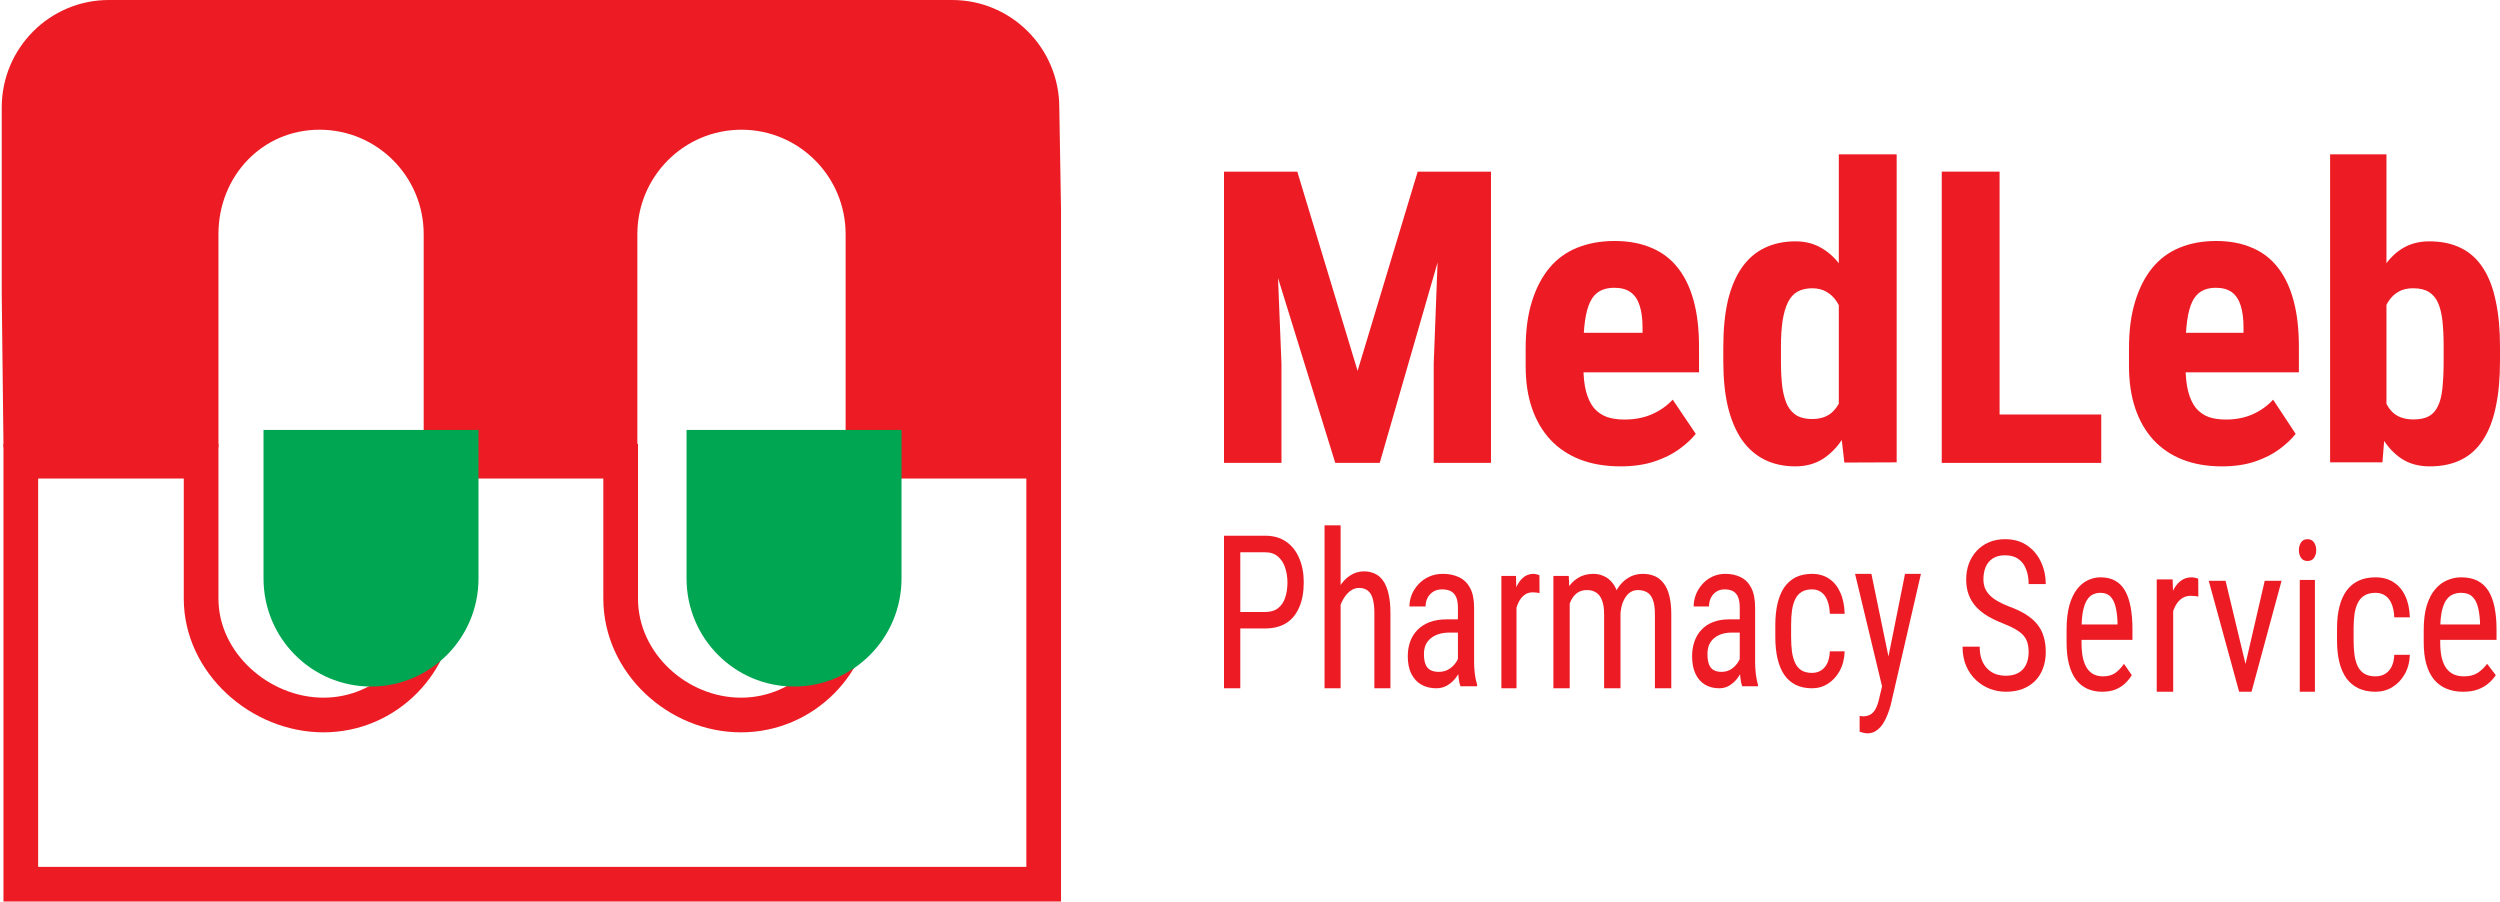
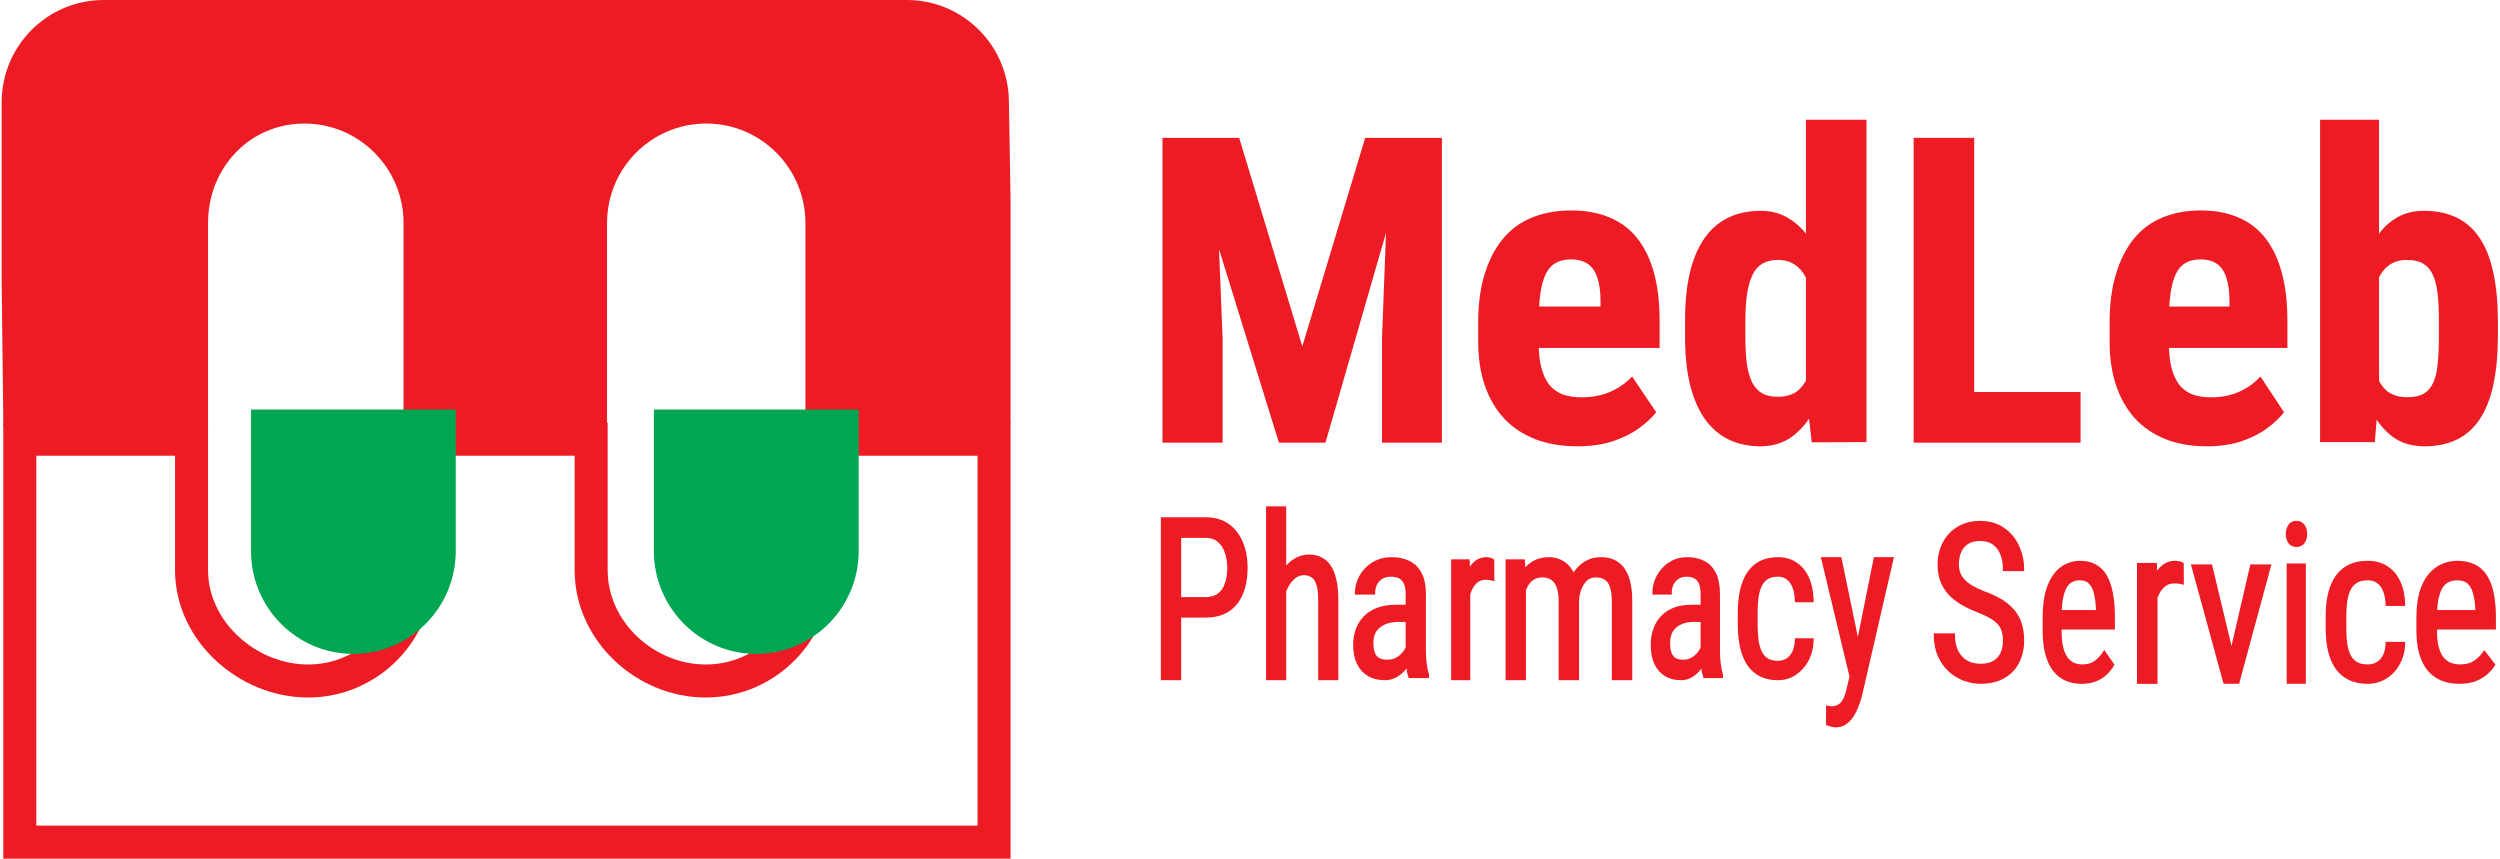
- <svg xmlns="http://www.w3.org/2000/svg" width="721" height="260" viewBox="0 0 721 260" fill="none">
+ <svg xmlns="http://www.w3.org/2000/svg" width="757" height="260" viewBox="0 0 757 260" fill="none">
  <path d="M6 174.501V203.589V255H301V174.127V133H246.83V172.647C246.83 191.183 231.998 206.207 213.706 206.207C195.414 206.207 179 191.183 179 172.647V133H126.418V172.647C126.418 191.183 111.585 206.207 93.293 206.207C75.001 206.207 58 191.183 58 172.647V133H30.075H6V142.458V174.501Z" stroke="#ED1C24" stroke-width="10" />
  <path d="M1.5 60.245V37.831V30.999C1.5 14.432 14.885 1 31.394 1H274.606C291.115 1 304.5 14.432 304.5 30.999L305 60.5V94.5V127.5L244.877 128V67.549C244.877 50.352 230.986 36.411 213.843 36.411C196.706 36.411 182.814 50.352 182.814 67.549V128H123.192V67.549C123.192 50.352 109.294 36.411 92.157 36.411C75.02 36.411 62 50.303 62 67.5V128L31.314 128H2L1.5 84.924V60.245Z" fill="#ED1C24" stroke="#ED1C24" stroke-width="2" />
  <path d="M259 161.99V166.847C259 183.497 245.567 197 229.003 197C212.433 197 199 183.497 199 166.847V125H259V161.99Z" fill="#00A651" stroke="#00A651" stroke-width="2" />
  <path d="M137 161.99V166.847C137 183.497 123.567 197 106.997 197C90.427 197 77 183.497 77 166.847V125H137V161.99Z" fill="#00A651" stroke="#00A651" stroke-width="2" />
-   <path d="M359.087 49.5H374.139L391.53 106.963L408.861 49.5H422.154L397.913 133.5H385.087L359.087 49.5ZM353 49.5H367.348L369.574 104.886V133.5H353V49.5ZM415.593 49.5H430V133.5H413.485V104.886L415.593 49.5Z" fill="#ED1C24" />
-   <path d="M467.373 134.5C462.988 134.5 459.097 133.839 455.695 132.525C452.338 131.21 449.5 129.323 447.164 126.848C444.836 124.337 443.056 121.305 441.832 117.758C440.608 114.204 440 110.151 440 105.591V100.436C440 95.34 440.593 90.875 441.772 87.057C442.959 83.195 444.641 79.949 446.811 77.32C448.982 74.699 451.648 72.746 454.809 71.468C458.009 70.161 461.621 69.5 465.653 69.5C469.679 69.5 473.216 70.161 476.257 71.468C479.336 72.746 481.882 74.677 483.902 77.261C485.915 79.809 487.432 82.982 488.461 86.763C489.489 90.545 490 94.951 490 99.973V107.39H447.052V95.971H473.711V94.525C473.711 91.977 473.434 89.855 472.878 88.151C472.33 86.418 471.458 85.126 470.272 84.274C469.085 83.422 467.508 82.996 465.533 82.996C463.874 82.996 462.469 83.327 461.328 83.98C460.179 84.641 459.27 85.662 458.602 87.057C457.933 88.445 457.438 90.258 457.122 92.498C456.807 94.701 456.649 97.344 456.649 100.436V105.591C456.649 108.484 456.904 110.922 457.415 112.89C457.933 114.821 458.677 116.407 459.668 117.641C460.697 118.837 461.936 119.704 463.401 120.247C464.865 120.746 466.562 120.996 468.492 120.996C471.421 120.996 474.042 120.497 476.377 119.491C478.743 118.448 480.755 117.038 482.415 115.261L489.054 125.116C487.905 126.577 486.328 128.045 484.315 129.514C482.303 130.983 479.892 132.18 477.083 133.105C474.282 134.03 471.045 134.5 467.373 134.5Z" fill="#ED1C24" />
-   <path d="M530.313 119.515V44.5H547V133.342L531.916 133.4L530.313 119.515ZM497 104.251V100.086C497 94.991 497.437 90.541 498.31 86.721C499.221 82.909 500.568 79.727 502.344 77.183C504.128 74.639 506.303 72.748 508.877 71.516C511.489 70.24 514.477 69.603 517.841 69.603C520.89 69.603 523.562 70.358 525.858 71.861C528.198 73.327 530.17 75.387 531.796 78.048C533.422 80.71 534.724 83.847 535.717 87.476C536.703 91.098 537.396 95.072 537.795 99.39V105.402C537.321 109.493 536.583 113.312 535.597 116.853C534.649 120.402 533.339 123.488 531.676 126.113C530.058 128.73 528.093 130.798 525.797 132.301C523.502 133.767 520.83 134.5 517.781 134.5C514.417 134.5 511.429 133.84 508.817 132.528C506.243 131.215 504.068 129.295 502.284 126.743C500.545 124.163 499.221 121.003 498.31 117.264C497.437 113.481 497 109.148 497 104.251ZM513.627 100.086V104.251C513.627 107.176 513.77 109.705 514.041 111.824C514.357 113.906 514.853 115.622 515.531 116.971C516.238 118.283 517.172 119.265 518.316 119.925C519.467 120.541 520.89 120.849 522.591 120.849C524.811 120.849 526.61 120.306 527.995 119.229C529.38 118.107 530.411 116.589 531.081 114.661C531.796 112.689 532.195 110.438 532.27 107.894V96.963C532.195 94.837 531.939 92.931 531.503 91.237C531.066 89.537 530.449 88.092 529.658 86.897C528.868 85.702 527.875 84.779 526.693 84.119C525.541 83.466 524.194 83.136 522.651 83.136C520.988 83.136 519.565 83.466 518.376 84.119C517.232 84.779 516.321 85.798 515.644 87.183C514.974 88.532 514.462 90.292 514.101 92.447C513.785 94.573 513.627 97.117 513.627 100.086Z" fill="#ED1C24" />
-   <path d="M606 119.54V133.5H571.554V119.54H606ZM576.678 49.5V133.5H560V49.5H576.678Z" fill="#ED1C24" />
-   <path d="M640.822 134.5C636.524 134.5 632.713 133.839 629.387 132.525C626.097 131.21 623.308 129.323 621.027 126.848C618.746 124.337 617.002 121.305 615.803 117.758C614.604 114.204 614 110.151 614 105.591V100.436C614 95.34 614.581 90.875 615.744 87.057C616.907 83.195 618.547 79.949 620.674 77.32C622.808 74.699 625.421 72.746 628.511 71.468C631.646 70.161 635.193 69.5 639.137 69.5C643.088 69.5 646.547 70.161 649.527 71.468C652.551 72.746 655.046 74.677 657.018 77.261C658.99 79.809 660.484 82.982 661.484 86.763C662.493 90.545 663 94.951 663 99.973V107.39H620.91V95.971H647.032V94.525C647.032 91.977 646.76 89.855 646.223 88.151C645.678 86.418 644.825 85.126 643.669 84.274C642.507 83.422 640.954 82.996 639.019 82.996C637.4 82.996 636.024 83.327 634.898 83.98C633.78 84.641 632.889 85.662 632.227 87.057C631.572 88.445 631.086 90.258 630.777 92.498C630.468 94.701 630.314 97.344 630.314 100.436V105.591C630.314 108.484 630.564 110.922 631.072 112.89C631.572 114.821 632.308 116.407 633.272 117.641C634.28 118.837 635.502 119.704 636.929 120.247C638.364 120.746 640.027 120.996 641.926 120.996C644.788 120.996 647.363 120.497 649.644 119.491C651.97 118.448 653.942 117.038 655.568 115.261L662.065 125.116C660.947 126.577 659.395 128.045 657.423 129.514C655.451 130.983 653.088 132.18 650.344 133.105C647.592 134.03 644.42 134.5 640.822 134.5Z" fill="#ED1C24" />
-   <path d="M672 44.5H688.255V118.825L687.095 133.342H672V44.5ZM721 99.969V104.075C721 109.163 720.594 113.598 719.774 117.374C718.999 121.157 717.773 124.317 716.104 126.861C714.472 129.405 712.374 131.318 709.812 132.586C707.249 133.862 704.221 134.5 700.728 134.5C697.582 134.5 694.879 133.767 692.627 132.301C690.374 130.798 688.469 128.73 686.918 126.113C685.404 123.451 684.163 120.343 683.188 116.802C682.258 113.21 681.579 109.302 681.15 105.057V98.987C681.542 94.822 682.199 90.944 683.13 87.359C684.104 83.774 685.345 80.673 686.859 78.048C688.373 75.387 690.256 73.327 692.508 71.861C694.805 70.358 697.501 69.603 700.61 69.603C704.184 69.603 707.249 70.262 709.812 71.567C712.374 72.843 714.472 74.749 716.104 77.293C717.773 79.845 718.999 83.019 719.774 86.839C720.594 90.614 721 94.991 721 99.969ZM704.746 104.075V99.969C704.746 97.073 704.627 94.588 704.398 92.506C704.162 90.424 703.734 88.694 703.113 87.3C702.493 85.915 701.599 84.874 700.433 84.177C699.31 83.488 697.811 83.136 695.95 83.136C694.281 83.136 692.878 83.466 691.755 84.119C690.625 84.735 689.658 85.666 688.838 86.897C688.063 88.092 687.479 89.522 687.095 91.179C686.741 92.799 686.549 94.588 686.512 96.553V107.484C686.549 110.145 686.881 112.499 687.501 114.544C688.122 116.589 689.111 118.166 690.47 119.287C691.873 120.402 693.735 120.966 696.068 120.966C697.892 120.966 699.369 120.651 700.492 120.035C701.622 119.419 702.493 118.437 703.113 117.088C703.778 115.739 704.199 114.001 704.398 111.883C704.627 109.72 704.746 107.117 704.746 104.075Z" fill="#ED1C24" />
-   <path d="M364.855 181.245H356.735V176.5H364.855C366.393 176.5 367.63 176.141 368.567 175.416C369.519 174.692 370.208 173.683 370.633 172.39C371.079 171.105 371.299 169.632 371.299 167.981C371.299 166.471 371.079 165.052 370.633 163.722C370.208 162.391 369.519 161.323 368.567 160.516C367.63 159.694 366.393 159.275 364.855 159.275H357.701V198.5H353V154.5H364.855C367.264 154.5 369.285 155.075 370.94 156.226C372.595 157.377 373.847 158.969 374.696 161.001C375.568 163.012 376 165.321 376 167.921C376 170.739 375.568 173.152 374.696 175.14C373.847 177.135 372.595 178.66 370.94 179.706C369.285 180.737 367.264 181.245 364.855 181.245Z" fill="#ED1C24" />
-   <path d="M386.634 151.5V198.5H382V151.5H386.634ZM385.509 180.694L383.627 180.603C383.605 178.333 383.822 176.245 384.279 174.33C384.752 172.393 385.412 170.706 386.266 169.275C387.136 167.853 388.178 166.748 389.378 165.976C390.585 165.182 391.92 164.78 393.382 164.78C394.537 164.78 395.587 165.008 396.524 165.454C397.469 165.885 398.271 166.574 398.931 167.535C399.598 168.496 400.1 169.737 400.453 171.266C400.82 172.779 401 174.626 401 176.805V198.5H396.366V176.744C396.366 175.011 396.201 173.627 395.871 172.582C395.557 171.523 395.069 170.759 394.402 170.289C393.757 169.798 392.94 169.555 391.942 169.555C391.035 169.555 390.195 169.85 389.408 170.441C388.621 171.031 387.931 171.848 387.339 172.893C386.761 173.929 386.311 175.125 385.982 176.472C385.667 177.796 385.509 179.204 385.509 180.694Z" fill="#ED1C24" />
-   <path d="M420.466 192.47V175.203C420.466 173.952 420.292 172.941 419.937 172.177C419.605 171.413 419.099 170.853 418.412 170.497C417.748 170.148 416.902 169.973 415.883 169.973C414.901 169.973 414.048 170.199 413.323 170.65C412.621 171.101 412.078 171.697 411.693 172.439C411.323 173.188 411.141 174.01 411.141 174.912H406.476C406.476 173.777 406.695 172.65 407.133 171.53C407.593 170.41 408.242 169.399 409.08 168.497C409.926 167.58 410.937 166.853 412.115 166.322C413.308 165.776 414.645 165.5 416.117 165.5C417.876 165.5 419.431 165.82 420.783 166.467C422.134 167.1 423.199 168.126 423.969 169.559C424.747 170.992 425.132 172.89 425.132 175.268V190.972C425.132 192.034 425.2 193.161 425.343 194.354C425.502 195.547 425.721 196.58 426 197.445V197.911H421.183C420.949 197.285 420.775 196.449 420.654 195.416C420.526 194.354 420.466 193.372 420.466 192.47ZM421.206 178.621L421.259 182.44H418.02C416.91 182.44 415.898 182.578 414.985 182.855C414.094 183.131 413.316 183.531 412.666 184.062C412.017 184.571 411.519 185.204 411.164 185.975C410.832 186.739 410.666 187.611 410.666 188.586C410.666 189.866 410.824 190.885 411.141 191.648C411.458 192.39 411.927 192.936 412.561 193.263C413.195 193.598 413.995 193.765 414.962 193.765C416.139 193.765 417.174 193.459 418.072 192.856C418.963 192.245 419.658 191.51 420.149 190.645C420.662 189.786 420.896 188.979 420.866 188.237L421.893 190.681C421.817 191.445 421.591 192.274 421.206 193.176C420.836 194.063 420.315 194.914 419.65 195.736C418.986 196.543 418.193 197.205 417.28 197.736C416.381 198.245 415.369 198.5 414.252 198.5C412.599 198.5 411.149 198.151 409.903 197.445C408.673 196.74 407.714 195.7 407.027 194.325C406.347 192.95 406 191.256 406 189.234C406 187.706 406.242 186.295 406.71 185C407.185 183.706 407.887 182.585 408.824 181.647C409.752 180.687 410.923 179.945 412.327 179.414C413.746 178.883 415.392 178.621 417.25 178.621H421.206Z" fill="#ED1C24" />
-   <path d="M437.357 171.188V198.5H433V166.1H437.209L437.357 171.188ZM443.972 165.922L444 171.069C443.64 170.973 443.309 170.914 443.013 170.891C442.738 170.854 442.406 170.832 442.033 170.832C441.208 170.832 440.488 171.032 439.868 171.432C439.261 171.832 438.733 172.387 438.288 173.106C437.844 173.824 437.492 174.683 437.231 175.683C436.97 176.66 436.787 177.742 436.688 178.919L435.56 179.815C435.56 177.86 435.679 176.024 435.926 174.306C436.187 172.587 436.589 171.069 437.132 169.751C437.675 168.418 438.366 167.374 439.198 166.641C440.051 165.878 441.073 165.5 442.251 165.5C442.512 165.5 442.836 165.552 443.21 165.648C443.605 165.73 443.859 165.818 443.972 165.922Z" fill="#ED1C24" />
-   <path d="M452.702 172.535V198.5H448V166.1H452.434L452.702 172.535ZM451.738 181.074L449.552 180.985C449.529 178.764 449.728 176.72 450.133 174.846C450.546 172.95 451.157 171.299 451.976 169.899C452.817 168.507 453.857 167.426 455.103 166.67C456.364 165.893 457.832 165.5 459.507 165.5C460.608 165.5 461.632 165.722 462.572 166.159C463.536 166.581 464.369 167.248 465.08 168.166C465.791 169.084 466.342 170.262 466.732 171.699C467.145 173.135 467.351 174.876 467.351 176.912V198.5H462.626V177.179C462.626 175.483 462.419 174.128 462.014 173.106C461.617 172.091 461.059 171.351 460.332 170.891C459.598 170.41 458.727 170.173 457.718 170.173C456.555 170.173 455.592 170.462 454.805 171.039C454.04 171.617 453.428 172.417 452.962 173.439C452.518 174.454 452.197 175.624 452.006 176.942C451.83 178.238 451.738 179.615 451.738 181.074ZM467.297 178.016L464.147 179.156C464.124 177.379 464.323 175.676 464.736 174.039C465.141 172.395 465.745 170.943 466.548 169.662C467.366 168.388 468.383 167.374 469.591 166.641C470.799 165.878 472.206 165.5 473.804 165.5C475.119 165.5 476.289 165.73 477.305 166.189C478.315 166.648 479.171 167.359 479.867 168.314C480.578 169.255 481.106 170.462 481.465 171.936C481.824 173.417 482 175.172 482 177.209V198.5H477.275V177.149C477.275 175.335 477.069 173.928 476.663 172.928C476.273 171.906 475.708 171.202 474.982 170.802C474.248 170.38 473.376 170.173 472.366 170.173C471.548 170.173 470.814 170.38 470.18 170.802C469.553 171.217 469.033 171.802 468.605 172.535C468.177 173.254 467.848 174.083 467.618 175.024C467.404 175.964 467.297 176.957 467.297 178.016Z" fill="#ED1C24" />
-   <path d="M501.743 192.47V175.203C501.743 173.952 501.578 172.941 501.248 172.177C500.925 171.413 500.444 170.853 499.791 170.497C499.16 170.148 498.357 169.973 497.389 169.973C496.457 169.973 495.646 170.199 494.964 170.65C494.297 171.101 493.774 171.697 493.408 172.439C493.057 173.188 492.884 174.01 492.884 174.912H488.452C488.452 173.777 488.66 172.65 489.076 171.53C489.513 170.41 490.13 169.399 490.934 168.497C491.73 167.58 492.691 166.853 493.81 166.322C494.943 165.776 496.213 165.5 497.618 165.5C499.282 165.5 500.76 165.82 502.044 166.467C503.335 167.1 504.339 168.126 505.078 169.559C505.809 170.992 506.175 172.89 506.175 175.268V190.972C506.175 192.034 506.247 193.161 506.376 194.354C506.527 195.547 506.735 196.58 507 197.445V197.911H502.424C502.202 197.285 502.037 196.449 501.922 195.416C501.807 194.354 501.743 193.372 501.743 192.47ZM502.445 178.621L502.496 182.44H499.419C498.364 182.44 497.41 182.578 496.543 182.855C495.689 183.131 494.95 183.531 494.333 184.062C493.717 184.571 493.243 185.204 492.906 185.975C492.591 186.739 492.433 187.611 492.433 188.586C492.433 189.866 492.583 190.885 492.884 191.648C493.186 192.39 493.638 192.936 494.233 193.263C494.835 193.598 495.596 193.765 496.514 193.765C497.633 193.765 498.615 193.459 499.469 192.856C500.322 192.245 500.975 191.51 501.448 190.645C501.929 189.786 502.158 188.979 502.123 188.237L503.098 190.681C503.034 191.445 502.811 192.274 502.445 193.176C502.094 194.063 501.606 194.914 500.968 195.736C500.337 196.543 499.583 197.205 498.716 197.736C497.869 198.245 496.908 198.5 495.84 198.5C494.269 198.5 492.892 198.151 491.708 197.445C490.539 196.74 489.628 195.7 488.976 194.325C488.33 192.95 488 191.256 488 189.234C488 187.706 488.23 186.295 488.682 185C489.126 183.706 489.793 182.585 490.683 181.647C491.565 180.687 492.677 179.945 494.011 179.414C495.359 178.883 496.923 178.621 498.694 178.621H502.445Z" fill="#ED1C24" />
-   <path d="M522.583 194.063C523.49 194.063 524.316 193.852 525.053 193.445C525.805 193.008 526.425 192.346 526.904 191.445C527.383 190.521 527.664 189.328 527.73 187.851H532C531.934 189.968 531.462 191.837 530.584 193.445C529.729 195.03 528.593 196.274 527.192 197.176C525.798 198.064 524.264 198.5 522.583 198.5C520.783 198.5 519.212 198.165 517.87 197.503C516.55 196.834 515.451 195.874 514.574 194.616C513.718 193.343 513.077 191.808 512.649 190.004C512.221 188.179 512 186.106 512 183.793V180.207C512 177.894 512.221 175.836 512.649 174.032C513.077 172.206 513.718 170.664 514.574 169.413C515.451 168.14 516.55 167.166 517.87 166.497C519.212 165.835 520.783 165.5 522.583 165.5C524.471 165.5 526.1 165.958 527.472 166.882C528.866 167.784 529.942 169.1 530.717 170.824C531.506 172.526 531.934 174.599 532 177.029H527.73C527.664 175.465 527.413 174.155 526.985 173.115C526.557 172.061 525.967 171.275 525.23 170.766C524.493 170.235 523.615 169.973 522.583 169.973C521.381 169.973 520.385 170.213 519.596 170.708C518.821 171.173 518.217 171.864 517.767 172.766C517.324 173.668 517.007 174.745 516.815 176.003C516.646 177.254 516.558 178.658 516.558 180.207V183.793C516.558 185.342 516.646 186.753 516.815 188.033C517.007 189.284 517.317 190.361 517.745 191.263C518.187 192.165 518.807 192.863 519.596 193.358C520.385 193.823 521.381 194.063 522.583 194.063Z" fill="#ED1C24" />
-   <path d="M543.524 194.874L549.409 165.5H554L545.28 203.329C545.07 204.13 544.784 204.999 544.427 205.928C544.084 206.879 543.643 207.778 543.111 208.624C542.572 209.478 541.928 210.16 541.179 210.684C540.431 211.23 539.549 211.5 538.541 211.5C538.233 211.5 537.834 211.44 537.344 211.32C536.869 211.2 536.533 211.103 536.316 211.021V206.475C536.414 206.497 536.568 206.52 536.785 206.535C536.995 206.58 537.148 206.594 537.246 206.594C538.093 206.594 538.807 206.422 539.395 206.085C539.997 205.763 540.508 205.201 540.934 204.415C541.354 203.651 541.718 202.588 542.005 201.24L543.524 194.874ZM539.71 165.5L544.966 190.942L546.085 196.843L543.013 198.903L535 165.5H539.71Z" fill="#ED1C24" />
-   <path d="M585.057 188.088C585.057 187.088 584.946 186.206 584.732 185.441C584.518 184.654 584.142 183.949 583.603 183.324C583.065 182.691 582.312 182.096 581.346 181.529C580.379 180.956 579.147 180.382 577.664 179.794C576.048 179.162 574.588 178.471 573.282 177.706C571.976 176.919 570.854 176.029 569.925 175.029C569.01 174.029 568.302 172.882 567.8 171.588C567.298 170.294 567.048 168.809 567.048 167.147C567.048 165.478 567.306 163.941 567.83 162.529C568.368 161.118 569.121 159.89 570.087 158.853C571.068 157.794 572.256 156.971 573.636 156.382C575.008 155.794 576.55 155.5 578.255 155.5C580.8 155.5 582.939 156.118 584.681 157.353C586.429 158.566 587.757 160.162 588.657 162.147C589.55 164.103 590 166.206 590 168.441H585.057C585.057 166.831 584.813 165.412 584.326 164.176C583.862 162.919 583.124 161.941 582.12 161.235C581.139 160.507 579.848 160.147 578.255 160.147C576.823 160.147 575.635 160.449 574.706 161.059C573.791 161.662 573.112 162.485 572.662 163.53C572.234 164.566 572.02 165.75 572.02 167.088C572.02 167.985 572.16 168.809 572.448 169.559C572.736 170.279 573.178 170.956 573.769 171.588C574.374 172.213 575.126 172.794 576.026 173.323C576.941 173.853 578.011 174.36 579.251 174.853C581.169 175.537 582.806 176.302 584.164 177.147C585.529 177.985 586.636 178.941 587.499 180C588.362 181.037 588.989 182.221 589.38 183.559C589.794 184.868 590 186.36 590 188.029C590 189.772 589.727 191.353 589.188 192.765C588.672 194.177 587.912 195.382 586.909 196.382C585.905 197.382 584.695 198.154 583.279 198.706C581.862 199.235 580.269 199.5 578.498 199.5C576.956 199.5 575.443 199.221 573.953 198.676C572.485 198.125 571.149 197.301 569.947 196.206C568.752 195.103 567.793 193.75 567.077 192.147C566.361 190.515 566 188.632 566 186.5H570.943C570.943 187.971 571.142 189.235 571.533 190.294C571.932 191.331 572.478 192.191 573.179 192.882C573.872 193.566 574.669 194.074 575.569 194.412C576.484 194.721 577.458 194.882 578.498 194.882C579.929 194.882 581.132 194.603 582.098 194.059C583.08 193.507 583.817 192.721 584.304 191.706C584.806 190.684 585.057 189.478 585.057 188.088Z" fill="#ED1C24" />
-   <path d="M606.259 199.5C604.681 199.5 603.263 199.213 601.992 198.647C600.728 198.074 599.645 197.213 598.755 196.059C597.859 194.882 597.177 193.397 596.709 191.618C596.234 189.831 596 187.721 596 185.294V181.706C596 178.897 596.267 176.529 596.802 174.588C597.357 172.647 598.1 171.088 599.023 169.912C599.946 168.713 600.996 167.853 602.166 167.324C603.336 166.772 604.534 166.5 605.771 166.5C607.429 166.5 608.841 166.824 610.011 167.471C611.175 168.118 612.131 169.074 612.86 170.353C613.589 171.625 614.124 173.191 614.465 175.059C614.826 176.919 615 179.066 615 181.5V184.529H598.535V180.088H610.693V179.353C610.626 177.706 610.439 176.25 610.131 175C609.837 173.743 609.349 172.765 608.667 172.059C607.985 171.331 607.022 170.971 605.771 170.971C604.975 170.971 604.233 171.132 603.551 171.471C602.889 171.779 602.313 172.338 601.825 173.147C601.35 173.926 600.982 175.015 600.701 176.412C600.441 177.802 600.313 179.566 600.313 181.706V185.294C600.313 187 600.441 188.471 600.701 189.706C600.982 190.919 601.377 191.927 601.899 192.735C602.434 193.515 603.082 194.103 603.845 194.5C604.627 194.868 605.51 195.059 606.5 195.059C607.944 195.059 609.142 194.721 610.085 194.059C611.021 193.368 611.844 192.5 612.539 191.441L614.806 194.706C614.338 195.507 613.716 196.279 612.953 197.029C612.211 197.75 611.282 198.353 610.178 198.824C609.088 199.272 607.784 199.5 606.259 199.5Z" fill="#ED1C24" />
-   <path d="M626.747 172.19V199.5H622V167.099H626.592L626.747 172.19ZM633.97 166.919L634 172.07C633.602 171.965 633.248 171.905 632.924 171.89C632.622 171.845 632.261 171.83 631.855 171.83C630.956 171.83 630.167 172.025 629.489 172.429C628.825 172.826 628.251 173.388 627.772 174.106C627.285 174.825 626.902 175.678 626.614 176.682C626.327 177.655 626.135 178.733 626.025 179.916L624.794 180.814C624.794 178.853 624.926 177.018 625.192 175.304C625.479 173.582 625.922 172.07 626.511 170.752C627.101 169.412 627.852 168.372 628.766 167.638C629.695 166.874 630.801 166.5 632.091 166.5C632.378 166.5 632.732 166.545 633.138 166.65C633.573 166.725 633.845 166.814 633.97 166.919Z" fill="#ED1C24" />
-   <path d="M646.893 194.561L653.146 167.5H658L649.342 199.5H646.19L646.893 194.561ZM641.854 167.5L648.373 194.709L648.891 199.5H645.761L637 167.5H641.854Z" fill="#ED1C24" />
-   <path d="M667.625 167.245V199.5H663.252V167.245H667.625ZM663 158.69C663 157.795 663.212 157.035 663.628 156.424C664.037 155.806 664.658 155.5 665.49 155.5C666.315 155.5 666.936 155.806 667.352 156.424C667.782 157.035 668 157.795 668 158.69C668 159.539 667.782 160.277 667.352 160.896C666.936 161.492 666.315 161.79 665.49 161.79C664.658 161.79 664.037 161.492 663.628 160.896C663.212 160.277 663 159.539 663 158.69Z" fill="#ED1C24" />
-   <path d="M685.108 195.059C686.058 195.059 686.927 194.853 687.698 194.441C688.492 194.007 689.145 193.338 689.65 192.441C690.154 191.515 690.437 190.324 690.511 188.853H695C694.926 190.971 694.428 192.831 693.508 194.441C692.61 196.029 691.423 197.272 689.947 198.176C688.485 199.059 686.874 199.5 685.108 199.5C683.216 199.5 681.569 199.162 680.159 198.5C678.771 197.831 677.621 196.868 676.701 195.618C675.803 194.338 675.12 192.801 674.675 191C674.222 189.176 674 187.103 674 184.794V181.206C674 178.89 674.222 176.831 674.675 175.029C675.12 173.206 675.803 171.662 676.701 170.412C677.621 169.132 678.771 168.162 680.159 167.5C681.569 166.831 683.216 166.5 685.108 166.5C687.09 166.5 688.796 166.956 690.243 167.882C691.698 168.779 692.833 170.096 693.65 171.824C694.473 173.53 694.926 175.596 695 178.03H690.511C690.437 176.456 690.177 175.154 689.731 174.118C689.279 173.059 688.663 172.272 687.891 171.765C687.112 171.235 686.184 170.971 685.108 170.971C683.847 170.971 682.801 171.213 681.969 171.706C681.161 172.177 680.522 172.86 680.055 173.765C679.58 174.662 679.253 175.743 679.053 177C678.875 178.25 678.779 179.654 678.779 181.206V184.794C678.779 186.338 678.875 187.75 679.053 189.029C679.253 190.279 679.573 191.36 680.025 192.265C680.493 193.162 681.138 193.86 681.969 194.353C682.801 194.824 683.847 195.059 685.108 195.059Z" fill="#ED1C24" />
-   <path d="M710.332 199.5C708.595 199.5 707.02 199.213 705.623 198.647C704.219 198.074 703.028 197.213 702.038 196.059C701.055 194.882 700.301 193.397 699.776 191.618C699.259 189.831 699 187.721 699 185.294V181.706C699 178.897 699.296 176.529 699.887 174.588C700.493 172.647 701.313 171.088 702.333 169.912C703.361 168.713 704.514 167.853 705.808 167.324C707.101 166.772 708.432 166.5 709.792 166.5C711.625 166.5 713.185 166.824 714.478 167.471C715.772 168.118 716.822 169.074 717.627 170.353C718.433 171.625 719.031 173.191 719.408 175.059C719.8 176.919 720 179.066 720 181.5V184.529H701.794V180.088H715.232V179.353C715.158 177.706 714.951 176.25 714.611 175C714.294 173.743 713.754 172.765 713 172.059C712.246 171.331 711.174 170.971 709.792 170.971C708.912 170.971 708.099 171.132 707.345 171.471C706.606 171.779 705.971 172.338 705.431 173.147C704.914 173.926 704.499 175.015 704.196 176.412C703.908 177.802 703.76 179.566 703.76 181.706V185.294C703.76 187 703.908 188.471 704.196 189.706C704.499 190.919 704.936 191.927 705.512 192.735C706.103 193.515 706.821 194.103 707.663 194.5C708.528 194.868 709.504 195.059 710.605 195.059C712.202 195.059 713.517 194.721 714.559 194.059C715.602 193.368 716.504 192.5 717.28 191.441L719.786 194.706C719.261 195.507 718.581 196.279 717.738 197.029C716.91 197.75 715.89 198.353 714.671 198.824C713.466 199.272 712.017 199.5 710.332 199.5Z" fill="#ED1C24" />
+   <path d="M358.688 41.744H375.228L394.337 104.884L413.38 41.744H427.987L401.35 134.044H387.257L358.688 41.744ZM352 41.744H367.765L370.212 102.602V134.044H352V41.744ZM420.777 41.744H436.608V134.044H418.461V102.602L420.777 41.744Z" fill="#ED1C24" />
+   <path d="M477.674 135.143C472.855 135.143 468.58 134.417 464.842 132.972C461.153 131.528 458.034 129.454 455.468 126.735C452.91 123.976 450.954 120.644 449.609 116.747C448.264 112.842 447.596 108.388 447.596 103.377V97.713C447.596 92.114 448.248 87.208 449.543 83.012C450.847 78.768 452.695 75.202 455.08 72.314C457.465 69.433 460.394 67.287 463.868 65.883C467.384 64.447 471.353 63.721 475.784 63.721C480.207 63.721 484.093 64.447 487.435 65.883C490.819 67.287 493.616 69.409 495.835 72.249C498.047 75.049 499.714 78.534 500.845 82.69C501.975 86.845 502.536 91.686 502.536 97.205V105.354H455.344V92.808H484.638V91.218C484.638 88.418 484.333 86.086 483.722 84.215C483.12 82.31 482.162 80.89 480.859 79.954C479.555 79.018 477.822 78.55 475.652 78.55C473.828 78.55 472.285 78.914 471.031 79.632C469.768 80.358 468.77 81.479 468.035 83.012C467.301 84.537 466.757 86.53 466.41 88.991C466.063 91.412 465.89 94.316 465.89 97.713V103.377C465.89 106.556 466.17 109.235 466.732 111.397C467.301 113.519 468.118 115.262 469.207 116.618C470.338 117.933 471.699 118.885 473.308 119.482C474.917 120.03 476.782 120.305 478.903 120.305C482.121 120.305 485.001 119.756 487.567 118.651C490.166 117.505 492.378 115.956 494.202 114.003L501.496 124.831C500.234 126.437 498.501 128.051 496.29 129.664C494.078 131.278 491.429 132.593 488.343 133.61C485.265 134.626 481.709 135.143 477.674 135.143Z" fill="#ED1C24" />
+   <path d="M546.832 118.676V36.25H565.168V133.869L548.594 133.934L546.832 118.676ZM510.228 101.904V97.328C510.228 91.73 510.707 86.84 511.667 82.643C512.667 78.454 514.148 74.958 516.1 72.162C518.06 69.367 520.45 67.289 523.278 65.935C526.148 64.534 529.431 63.833 533.128 63.833C536.478 63.833 539.414 64.662 541.936 66.314C544.508 67.925 546.675 70.189 548.461 73.113C550.248 76.037 551.679 79.485 552.77 83.473C553.854 87.452 554.615 91.818 555.053 96.563V103.169C554.532 107.664 553.722 111.861 552.638 115.752C551.596 119.651 550.157 123.042 548.329 125.926C546.551 128.802 544.393 131.074 541.87 132.725C539.348 134.337 536.412 135.142 533.062 135.142C529.365 135.142 526.082 134.417 523.212 132.975C520.384 131.533 517.993 129.423 516.033 126.619C514.123 123.784 512.667 120.312 511.667 116.203C510.707 112.046 510.228 107.285 510.228 101.904ZM528.497 97.328V101.904C528.497 105.118 528.654 107.898 528.952 110.226C529.299 112.514 529.845 114.399 530.589 115.881C531.367 117.323 532.392 118.402 533.649 119.127C534.915 119.804 536.478 120.142 538.347 120.142C540.787 120.142 542.763 119.546 544.285 118.362C545.807 117.13 546.94 115.462 547.676 113.343C548.462 111.176 548.9 108.703 548.983 105.908V93.897C548.9 91.561 548.619 89.466 548.139 87.605C547.659 85.736 546.981 84.149 546.113 82.836C545.244 81.523 544.153 80.508 542.854 79.783C541.589 79.066 540.108 78.704 538.413 78.704C536.585 78.704 535.022 79.066 533.715 79.783C532.458 80.508 531.458 81.628 530.713 83.15C529.977 84.633 529.415 86.566 529.018 88.934C528.671 91.271 528.497 94.066 528.497 97.328Z" fill="#ED1C24" />
+   <path d="M629.997 118.704V134.044H592.148V118.704H629.997ZM597.778 41.744V134.044H579.452V41.744H597.778Z" fill="#ED1C24" />
+   <path d="M668.259 135.143C663.537 135.143 659.349 134.417 655.694 132.972C652.08 131.528 649.015 129.454 646.509 126.735C644.002 123.976 642.086 120.644 640.768 116.747C639.451 112.842 638.787 108.388 638.787 103.377V97.713C638.787 92.114 639.426 87.208 640.704 83.012C641.981 78.768 643.784 75.202 646.121 72.314C648.466 69.433 651.336 67.287 654.732 65.883C658.177 64.447 662.074 63.721 666.408 63.721C670.75 63.721 674.55 64.447 677.824 65.883C681.148 67.287 683.888 69.409 686.055 72.249C688.222 75.049 689.864 78.534 690.963 82.69C692.071 86.845 692.629 91.686 692.629 97.205V105.354H646.38V92.808H675.083V91.218C675.083 88.418 674.784 86.086 674.194 84.215C673.596 82.31 672.657 80.89 671.388 79.954C670.11 79.018 668.405 78.55 666.278 78.55C664.499 78.55 662.987 78.914 661.75 79.632C660.521 80.358 659.543 81.479 658.815 83.012C658.096 84.537 657.562 86.53 657.222 88.991C656.883 91.412 656.713 94.316 656.713 97.713V103.377C656.713 106.556 656.988 109.235 657.546 111.397C658.096 113.519 658.904 115.262 659.963 116.618C661.071 117.933 662.413 118.885 663.982 119.482C665.559 120.03 667.386 120.305 669.472 120.305C672.617 120.305 675.447 119.756 677.954 118.651C680.509 117.505 682.676 115.956 684.463 114.003L691.602 124.831C690.373 126.437 688.667 128.051 686.5 129.664C684.333 131.278 681.738 132.593 678.722 133.61C675.698 134.626 672.213 135.143 668.259 135.143Z" fill="#ED1C24" />
+   <path d="M702.518 36.25H720.379V117.919L719.104 133.869H702.518V36.25ZM756.359 97.2V101.711C756.359 107.302 755.913 112.175 755.012 116.324C754.16 120.481 752.813 123.953 750.979 126.748C749.186 129.543 746.881 131.646 744.066 133.04C741.25 134.441 737.922 135.142 734.084 135.142C730.627 135.142 727.658 134.337 725.183 132.725C722.708 131.074 720.614 128.802 718.91 125.926C717.246 123.002 715.883 119.586 714.812 115.696C713.789 111.748 713.043 107.455 712.572 102.79V96.12C713.002 91.544 713.725 87.283 714.747 83.344C715.818 79.404 717.181 75.997 718.845 73.113C720.508 70.189 722.578 67.925 725.053 66.314C727.576 64.662 730.538 63.833 733.955 63.833C737.882 63.833 741.25 64.558 744.066 65.992C746.881 67.393 749.186 69.488 750.979 72.283C752.813 75.087 754.16 78.575 755.012 82.772C755.913 86.921 756.359 91.73 756.359 97.2ZM738.499 101.711V97.2C738.499 94.018 738.369 91.287 738.117 88.999C737.858 86.711 737.387 84.81 736.705 83.279C736.024 81.757 735.042 80.613 733.76 79.847C732.526 79.09 730.879 78.704 728.834 78.704C727 78.704 725.458 79.066 724.225 79.783C722.983 80.46 721.921 81.483 721.02 82.836C720.168 84.149 719.526 85.72 719.104 87.541C718.715 89.321 718.504 91.287 718.463 93.446V105.457C718.504 108.381 718.869 110.967 719.551 113.215C720.233 115.462 721.32 117.194 722.813 118.427C724.355 119.651 726.4 120.271 728.964 120.271C730.968 120.271 732.591 119.925 733.825 119.248C735.066 118.572 736.024 117.492 736.705 116.01C737.436 114.528 737.898 112.618 738.117 110.29C738.369 107.914 738.499 105.054 738.499 101.711Z" fill="#ED1C24" />
+   <path d="M365.026 186.507H356.104V181.293H365.026C366.716 181.293 368.076 180.899 369.106 180.102C370.151 179.306 370.908 178.197 371.375 176.777C371.866 175.364 372.107 173.747 372.107 171.932C372.107 170.273 371.866 168.713 371.375 167.252C370.908 165.79 370.151 164.616 369.106 163.729C368.076 162.826 366.716 162.366 365.026 162.366H357.165V205.466H352V157.119H365.026C367.673 157.119 369.894 157.751 371.713 159.016C373.531 160.28 374.907 162.03 375.84 164.263C376.798 166.472 377.272 169.009 377.272 171.867C377.272 174.962 376.798 177.614 375.84 179.798C374.907 181.991 373.531 183.666 371.713 184.815C369.894 185.948 367.673 186.507 365.026 186.507Z" fill="#ED1C24" stroke="#ED1C24" />
+   <path d="M388.957 153.822V205.466H383.865V153.822H388.957ZM387.721 185.901L385.653 185.801C385.628 183.307 385.867 181.012 386.37 178.908C386.889 176.78 387.614 174.925 388.553 173.354C389.509 171.791 390.654 170.577 391.972 169.729C393.299 168.856 394.765 168.415 396.372 168.415C397.641 168.415 398.794 168.664 399.824 169.155C400.862 169.629 401.744 170.386 402.469 171.442C403.202 172.498 403.754 173.861 404.141 175.541C404.545 177.204 404.742 179.233 404.742 181.627V205.466H399.651V181.561C399.651 179.657 399.47 178.135 399.107 176.988C398.761 175.823 398.226 174.984 397.492 174.468C396.784 173.928 395.886 173.662 394.79 173.662C393.793 173.662 392.87 173.986 392.005 174.634C391.14 175.283 390.382 176.181 389.731 177.328C389.097 178.468 388.603 179.781 388.24 181.261C387.894 182.716 387.721 184.263 387.721 185.901Z" fill="#ED1C24" stroke="#ED1C24" />
+   <path d="M426.132 198.84V179.867C426.132 178.492 425.941 177.381 425.551 176.542C425.186 175.703 424.63 175.087 423.875 174.696C423.145 174.312 422.216 174.12 421.096 174.12C420.017 174.12 419.08 174.368 418.284 174.864C417.512 175.359 416.915 176.014 416.492 176.83C416.085 177.653 415.886 178.556 415.886 179.547H410.759C410.759 178.3 411 177.061 411.481 175.831C411.987 174.6 412.7 173.489 413.621 172.498C414.55 171.491 415.662 170.692 416.956 170.108C418.267 169.509 419.735 169.205 421.353 169.205C423.286 169.205 424.995 169.557 426.48 170.268C427.965 170.963 429.135 172.09 429.981 173.665C430.836 175.239 431.259 177.325 431.259 179.938V197.194C431.259 198.36 431.333 199.599 431.491 200.91C431.665 202.221 431.906 203.355 432.213 204.307V204.818H426.92C426.663 204.131 426.472 203.212 426.339 202.077C426.198 200.91 426.132 199.831 426.132 198.84ZM426.945 183.623L427.003 187.819H423.444C422.224 187.819 421.113 187.971 420.109 188.274C419.13 188.578 418.275 189.018 417.562 189.601C416.848 190.161 416.301 190.856 415.911 191.703C415.546 192.542 415.363 193.501 415.363 194.572C415.363 195.979 415.537 197.098 415.886 197.937C416.234 198.752 416.749 199.351 417.446 199.711C418.143 200.079 419.022 200.263 420.084 200.263C421.378 200.263 422.515 199.927 423.502 199.264C424.481 198.592 425.244 197.785 425.783 196.834C426.347 195.891 426.605 195.004 426.571 194.189L427.7 196.874C427.617 197.713 427.368 198.624 426.945 199.615C426.538 200.59 425.966 201.525 425.236 202.429C424.505 203.316 423.635 204.043 422.631 204.626C421.644 205.186 420.532 205.466 419.304 205.466C417.487 205.466 415.894 205.082 414.526 204.307C413.173 203.531 412.12 202.389 411.365 200.878C410.618 199.368 410.237 197.505 410.237 195.284C410.237 193.605 410.502 192.055 411.016 190.632C411.539 189.209 412.31 187.979 413.339 186.948C414.36 185.893 415.646 185.078 417.189 184.494C418.748 183.911 420.557 183.623 422.598 183.623H426.945Z" fill="#ED1C24" stroke="#ED1C24" />
+   <path d="M444.692 175.455V205.466H439.904V169.864H444.529L444.692 175.455ZM451.96 169.669L451.991 175.324C451.596 175.219 451.231 175.154 450.906 175.129C450.604 175.088 450.24 175.064 449.829 175.064C448.923 175.064 448.132 175.284 447.45 175.723C446.784 176.163 446.203 176.773 445.715 177.562C445.227 178.352 444.84 179.296 444.553 180.394C444.266 181.468 444.065 182.656 443.956 183.95L442.717 184.935C442.717 182.787 442.848 180.768 443.119 178.881C443.406 176.993 443.848 175.324 444.444 173.876C445.041 172.411 445.8 171.264 446.715 170.458C447.652 169.62 448.775 169.205 450.069 169.205C450.356 169.205 450.713 169.262 451.123 169.368C451.557 169.457 451.836 169.555 451.96 169.669Z" fill="#ED1C24" stroke="#ED1C24" />
+   <path d="M461.553 176.936V205.466H456.386V169.864H461.259L461.553 176.936ZM460.494 186.318L458.091 186.22C458.066 183.779 458.285 181.533 458.73 179.475C459.184 177.391 459.856 175.577 460.755 174.039C461.679 172.509 462.821 171.321 464.191 170.491C465.577 169.636 467.19 169.205 469.03 169.205C470.239 169.205 471.365 169.449 472.398 169.929C473.457 170.393 474.373 171.126 475.154 172.135C475.935 173.144 476.54 174.438 476.969 176.016C477.422 177.595 477.649 179.507 477.649 181.745V205.466H472.457V182.038C472.457 180.174 472.23 178.685 471.785 177.562C471.348 176.447 470.735 175.634 469.937 175.129C469.131 174.6 468.173 174.34 467.064 174.34C465.787 174.34 464.728 174.657 463.863 175.292C463.023 175.927 462.351 176.805 461.838 177.928C461.351 179.043 460.998 180.329 460.788 181.777C460.595 183.201 460.494 184.715 460.494 186.318ZM477.59 182.957L474.129 184.21C474.104 182.257 474.322 180.386 474.776 178.588C475.221 176.781 475.885 175.186 476.767 173.778C477.666 172.379 478.783 171.264 480.111 170.458C481.438 169.62 482.984 169.205 484.74 169.205C486.185 169.205 487.47 169.457 488.587 169.962C489.696 170.466 490.637 171.248 491.402 172.297C492.183 173.331 492.763 174.657 493.158 176.276C493.553 177.904 493.746 179.833 493.746 182.07V205.466H488.554V182.005C488.554 180.012 488.327 178.466 487.882 177.367C487.453 176.244 486.832 175.471 486.034 175.031C485.227 174.568 484.269 174.34 483.16 174.34C482.261 174.34 481.455 174.568 480.758 175.031C480.069 175.487 479.497 176.13 479.027 176.936C478.556 177.725 478.195 178.636 477.943 179.67C477.708 180.703 477.59 181.794 477.59 182.957Z" fill="#ED1C24" stroke="#ED1C24" />
+   <path d="M515.439 198.84V179.867C515.439 178.492 515.257 177.381 514.895 176.542C514.54 175.703 514.012 175.087 513.295 174.696C512.601 174.312 511.719 174.12 510.655 174.12C509.63 174.12 508.74 174.368 507.991 174.864C507.258 175.359 506.683 176.014 506.281 176.83C505.895 177.653 505.705 178.556 505.705 179.547H500.835C500.835 178.3 501.063 177.061 501.521 175.831C502.001 174.6 502.679 173.489 503.562 172.498C504.437 171.491 505.493 170.692 506.722 170.108C507.967 169.509 509.362 169.205 510.907 169.205C512.735 169.205 514.359 169.557 515.77 170.268C517.188 170.963 518.292 172.09 519.103 173.665C519.907 175.239 520.309 177.325 520.309 179.938V197.194C520.309 198.36 520.388 199.599 520.53 200.91C520.695 202.221 520.924 203.355 521.216 204.307V204.818H516.188C515.943 204.131 515.762 203.212 515.636 202.077C515.51 200.91 515.439 199.831 515.439 198.84ZM516.211 183.623L516.266 187.819H512.885C511.727 187.819 510.679 187.971 509.725 188.274C508.787 188.578 507.975 189.018 507.297 189.601C506.62 190.161 506.1 190.856 505.729 191.703C505.383 192.542 505.209 193.501 505.209 194.572C505.209 195.979 505.374 197.098 505.705 197.937C506.036 198.752 506.533 199.351 507.187 199.711C507.849 200.079 508.685 200.263 509.693 200.263C510.923 200.263 512.003 199.927 512.94 199.264C513.878 198.592 514.595 197.785 515.115 196.834C515.643 195.891 515.896 195.004 515.856 194.189L516.928 196.874C516.857 197.713 516.613 198.624 516.211 199.615C515.825 200.59 515.289 201.525 514.587 202.429C513.894 203.316 513.066 204.043 512.113 204.626C511.183 205.186 510.127 205.466 508.953 205.466C507.227 205.466 505.714 205.082 504.413 204.307C503.129 203.531 502.128 202.389 501.41 200.878C500.701 199.368 500.338 197.505 500.338 195.284C500.338 193.605 500.591 192.055 501.087 190.632C501.576 189.209 502.309 187.979 503.286 186.948C504.255 185.893 505.477 185.078 506.943 184.494C508.425 183.911 510.143 183.623 512.089 183.623H516.211Z" fill="#ED1C24" stroke="#ED1C24" />
+   <path d="M538.338 200.59C539.335 200.59 540.242 200.358 541.052 199.911C541.879 199.431 542.559 198.704 543.086 197.713C543.613 196.698 543.921 195.387 543.994 193.765H548.686C548.613 196.091 548.094 198.145 547.13 199.911C546.19 201.653 544.942 203.02 543.402 204.011C541.871 204.986 540.185 205.466 538.338 205.466C536.361 205.466 534.635 205.098 533.16 204.371C531.709 203.635 530.502 202.58 529.538 201.198C528.598 199.799 527.893 198.113 527.423 196.131C526.953 194.125 526.71 191.847 526.71 189.305V185.365C526.71 182.824 526.953 180.562 527.423 178.58C527.893 176.574 528.598 174.88 529.538 173.505C530.502 172.106 531.709 171.035 533.16 170.3C534.635 169.573 536.361 169.205 538.338 169.205C540.412 169.205 542.203 169.709 543.71 170.724C545.242 171.715 546.425 173.161 547.275 175.055C548.143 176.926 548.613 179.203 548.686 181.873H543.994C543.921 180.154 543.645 178.716 543.175 177.573C542.705 176.414 542.057 175.551 541.247 174.991C540.436 174.408 539.472 174.12 538.338 174.12C537.017 174.12 535.923 174.384 535.056 174.927C534.205 175.439 533.54 176.198 533.046 177.189C532.56 178.18 532.212 179.363 532.001 180.746C531.814 182.12 531.718 183.663 531.718 185.365V189.305C531.718 191.008 531.814 192.558 532.001 193.965C532.212 195.339 532.552 196.522 533.022 197.513C533.508 198.504 534.189 199.272 535.056 199.815C535.923 200.327 537.017 200.59 538.338 200.59Z" fill="#ED1C24" stroke="#ED1C24" />
+   <path d="M561.348 201.481L567.815 169.205H572.859L563.278 210.772C563.047 211.652 562.732 212.607 562.34 213.627C561.963 214.672 561.479 215.66 560.895 216.59C560.302 217.528 559.595 218.277 558.772 218.853C557.949 219.454 556.98 219.75 555.873 219.75C555.535 219.75 555.096 219.684 554.558 219.552C554.035 219.421 553.666 219.314 553.428 219.223V214.228C553.536 214.253 553.705 214.278 553.943 214.294C554.174 214.343 554.343 214.36 554.45 214.36C555.381 214.36 556.165 214.17 556.811 213.8C557.473 213.446 558.034 212.829 558.503 211.965C558.964 211.126 559.364 209.957 559.68 208.476L561.348 201.481ZM557.157 169.205L562.932 197.16L564.163 203.645L560.787 205.908L551.982 169.205H557.157Z" fill="#ED1C24" stroke="#ED1C24" />
+   <path d="M606.984 194.025C606.984 192.926 606.863 191.956 606.628 191.116C606.393 190.252 605.979 189.476 605.388 188.789C604.796 188.095 603.969 187.44 602.907 186.818C601.845 186.188 600.491 185.558 598.861 184.911C597.086 184.216 595.481 183.457 594.046 182.617C592.611 181.752 591.379 180.775 590.358 179.676C589.352 178.577 588.574 177.317 588.023 175.895C587.472 174.473 587.196 172.841 587.196 171.015C587.196 169.181 587.48 167.492 588.055 165.941C588.647 164.39 589.474 163.04 590.536 161.901C591.614 160.738 592.919 159.833 594.435 159.186C595.943 158.54 597.638 158.217 599.51 158.217C602.307 158.217 604.658 158.895 606.571 160.253C608.493 161.586 609.952 163.339 610.941 165.521C611.922 167.67 612.416 169.981 612.416 172.437H606.984C606.984 170.667 606.717 169.108 606.182 167.751C605.671 166.369 604.86 165.294 603.758 164.519C602.68 163.719 601.261 163.323 599.51 163.323C597.937 163.323 596.632 163.654 595.611 164.325C594.606 164.987 593.86 165.892 593.365 167.04C592.895 168.179 592.66 169.48 592.66 170.95C592.66 171.936 592.814 172.841 593.13 173.665C593.446 174.457 593.933 175.2 594.581 175.895C595.246 176.581 596.073 177.22 597.062 177.801C598.067 178.383 599.243 178.941 600.605 179.482C602.712 180.233 604.512 181.074 606.004 182.003C607.503 182.924 608.719 183.974 609.668 185.137C610.616 186.277 611.306 187.578 611.735 189.048C612.189 190.486 612.416 192.126 612.416 193.96C612.416 195.875 612.116 197.612 611.524 199.163C610.957 200.715 610.122 202.04 609.019 203.138C607.917 204.237 606.587 205.086 605.031 205.691C603.474 206.273 601.723 206.564 599.778 206.564C598.083 206.564 596.421 206.257 594.784 205.659C593.171 205.053 591.703 204.148 590.382 202.945C589.068 201.733 588.015 200.246 587.228 198.485C586.442 196.691 586.045 194.623 586.045 192.28H591.476C591.476 193.896 591.695 195.285 592.125 196.449C592.563 197.588 593.163 198.533 593.933 199.293C594.695 200.044 595.57 200.602 596.559 200.973C597.564 201.313 598.635 201.49 599.778 201.49C601.351 201.49 602.672 201.183 603.734 200.585C604.812 199.979 605.623 199.115 606.158 198C606.709 196.877 606.984 195.552 606.984 194.025Z" fill="#ED1C24" stroke="#ED1C24" />
+   <path d="M630.282 206.565C628.547 206.565 626.99 206.25 625.593 205.628C624.204 204.998 623.014 204.053 622.036 202.784C621.052 201.491 620.302 199.859 619.788 197.904C619.266 195.941 619.009 193.622 619.009 190.956V187.013C619.009 183.927 619.303 181.325 619.891 179.192C620.501 177.059 621.317 175.346 622.331 174.054C623.345 172.737 624.498 171.791 625.784 171.21C627.07 170.604 628.386 170.305 629.745 170.305C631.568 170.305 633.118 170.66 634.404 171.371C635.683 172.082 636.734 173.133 637.535 174.538C638.336 175.936 638.924 177.657 639.299 179.709C639.695 181.753 639.886 184.113 639.886 186.787V190.115H621.794V185.236H635.154V184.428C635.08 182.618 634.875 181.018 634.537 179.645C634.213 178.263 633.677 177.188 632.927 176.413C632.178 175.613 631.119 175.217 629.745 175.217C628.871 175.217 628.055 175.395 627.306 175.766C626.578 176.106 625.946 176.72 625.41 177.609C624.888 178.465 624.484 179.661 624.175 181.196C623.888 182.723 623.749 184.662 623.749 187.013V190.956C623.749 192.83 623.888 194.446 624.175 195.803C624.484 197.136 624.917 198.243 625.49 199.132C626.078 199.989 626.791 200.635 627.629 201.071C628.489 201.475 629.459 201.685 630.546 201.685C632.133 201.685 633.449 201.314 634.485 200.586C635.514 199.827 636.418 198.874 637.182 197.71L639.673 201.297C639.159 202.178 638.475 203.026 637.638 203.85C636.822 204.642 635.8 205.305 634.588 205.822C633.39 206.315 631.957 206.565 630.282 206.565Z" fill="#ED1C24" stroke="#ED1C24" />
+   <path d="M652.794 176.557V206.565H647.578V170.963H652.624L652.794 176.557ZM660.731 170.765L660.764 176.425C660.326 176.31 659.937 176.244 659.581 176.228C659.249 176.178 658.852 176.162 658.407 176.162C657.419 176.162 656.552 176.376 655.807 176.82C655.078 177.256 654.446 177.873 653.92 178.662C653.385 179.452 652.964 180.39 652.648 181.492C652.332 182.562 652.122 183.746 652 185.046L650.648 186.033C650.648 183.878 650.793 181.862 651.085 179.979C651.401 178.087 651.887 176.425 652.535 174.977C653.183 173.505 654.009 172.361 655.013 171.555C656.033 170.716 657.249 170.305 658.666 170.305C658.982 170.305 659.37 170.354 659.816 170.469C660.294 170.552 660.593 170.65 660.731 170.765Z" fill="#ED1C24" stroke="#ED1C24" />
+   <path d="M674.931 201.137L681.801 171.402H687.135L677.622 206.564H674.158L674.931 201.137ZM669.394 171.402L676.557 201.3L677.126 206.564H673.686L664.06 171.402H669.394Z" fill="#ED1C24" stroke="#ED1C24" />
+   <path d="M697.711 171.123V206.564H692.906V171.123H697.711ZM692.629 161.722C692.629 160.739 692.861 159.904 693.319 159.232C693.768 158.553 694.45 158.217 695.365 158.217C696.272 158.217 696.954 158.553 697.411 159.232C697.883 159.904 698.123 160.739 698.123 161.722C698.123 162.655 697.883 163.466 697.411 164.146C696.954 164.801 696.272 165.128 695.365 165.128C694.45 165.128 693.768 164.801 693.319 164.146C692.861 163.466 692.629 162.655 692.629 161.722Z" fill="#ED1C24" stroke="#ED1C24" />
+   <path d="M716.921 201.685C717.965 201.685 718.919 201.459 719.767 201.006C720.64 200.53 721.357 199.795 721.912 198.809C722.466 197.791 722.776 196.482 722.858 194.866H727.79C727.709 197.193 727.162 199.237 726.151 201.006C725.165 202.752 723.86 204.117 722.238 205.111C720.631 206.08 718.862 206.565 716.921 206.565C714.842 206.565 713.032 206.193 711.483 205.466C709.958 204.731 708.694 203.673 707.683 202.299C706.697 200.893 705.947 199.205 705.457 197.225C704.96 195.222 704.716 192.943 704.716 190.406V186.464C704.716 183.918 704.96 181.656 705.457 179.677C705.947 177.673 706.697 175.976 707.683 174.603C708.694 173.197 709.958 172.131 711.483 171.404C713.032 170.668 714.842 170.305 716.921 170.305C719.099 170.305 720.974 170.806 722.564 171.824C724.162 172.809 725.41 174.256 726.307 176.154C727.212 178.029 727.709 180.299 727.79 182.973H722.858C722.776 181.244 722.49 179.814 722.001 178.675C721.504 177.512 720.827 176.647 719.979 176.09C719.123 175.508 718.104 175.217 716.921 175.217C715.535 175.217 714.386 175.484 713.472 176.025C712.584 176.542 711.882 177.293 711.369 178.287C710.847 179.273 710.488 180.461 710.268 181.842C710.072 183.216 709.967 184.759 709.967 186.464V190.406C709.967 192.103 710.072 193.654 710.268 195.06C710.488 196.434 710.839 197.621 711.336 198.615C711.85 199.601 712.559 200.368 713.472 200.91C714.386 201.427 715.535 201.685 716.921 201.685Z" fill="#ED1C24" stroke="#ED1C24" />
+   <path d="M744.637 206.565C742.728 206.565 740.998 206.25 739.463 205.628C737.92 204.998 736.612 204.053 735.524 202.784C734.443 201.491 733.615 199.859 733.038 197.904C732.47 195.941 732.186 193.622 732.186 190.956V187.013C732.186 183.927 732.511 181.325 733.16 179.192C733.826 177.059 734.728 175.346 735.849 174.054C736.977 172.737 738.245 171.791 739.666 171.21C741.087 170.604 742.549 170.305 744.044 170.305C746.058 170.305 747.772 170.66 749.193 171.371C750.615 172.082 751.768 173.133 752.653 174.538C753.539 175.936 754.196 177.657 754.611 179.709C755.041 181.753 755.261 184.113 755.261 186.787V190.115H735.256V185.236H750.022V184.428C749.94 182.618 749.713 181.018 749.34 179.645C748.99 178.263 748.397 177.188 747.569 176.413C746.74 175.613 745.563 175.217 744.044 175.217C743.077 175.217 742.184 175.395 741.355 175.766C740.543 176.106 739.845 176.72 739.252 177.609C738.683 178.465 738.228 179.661 737.895 181.196C737.579 182.723 737.416 184.662 737.416 187.013V190.956C737.416 192.83 737.579 194.446 737.895 195.803C738.228 197.136 738.708 198.243 739.341 199.132C739.991 199.989 740.779 200.635 741.705 201.071C742.655 201.475 743.727 201.685 744.937 201.685C746.692 201.685 748.137 201.314 749.282 200.586C750.428 199.827 751.419 198.874 752.271 197.71L755.025 201.297C754.448 202.178 753.701 203.026 752.775 203.85C751.865 204.642 750.745 205.305 749.405 205.822C748.081 206.315 746.489 206.565 744.637 206.565Z" fill="#ED1C24" stroke="#ED1C24" />
</svg>
